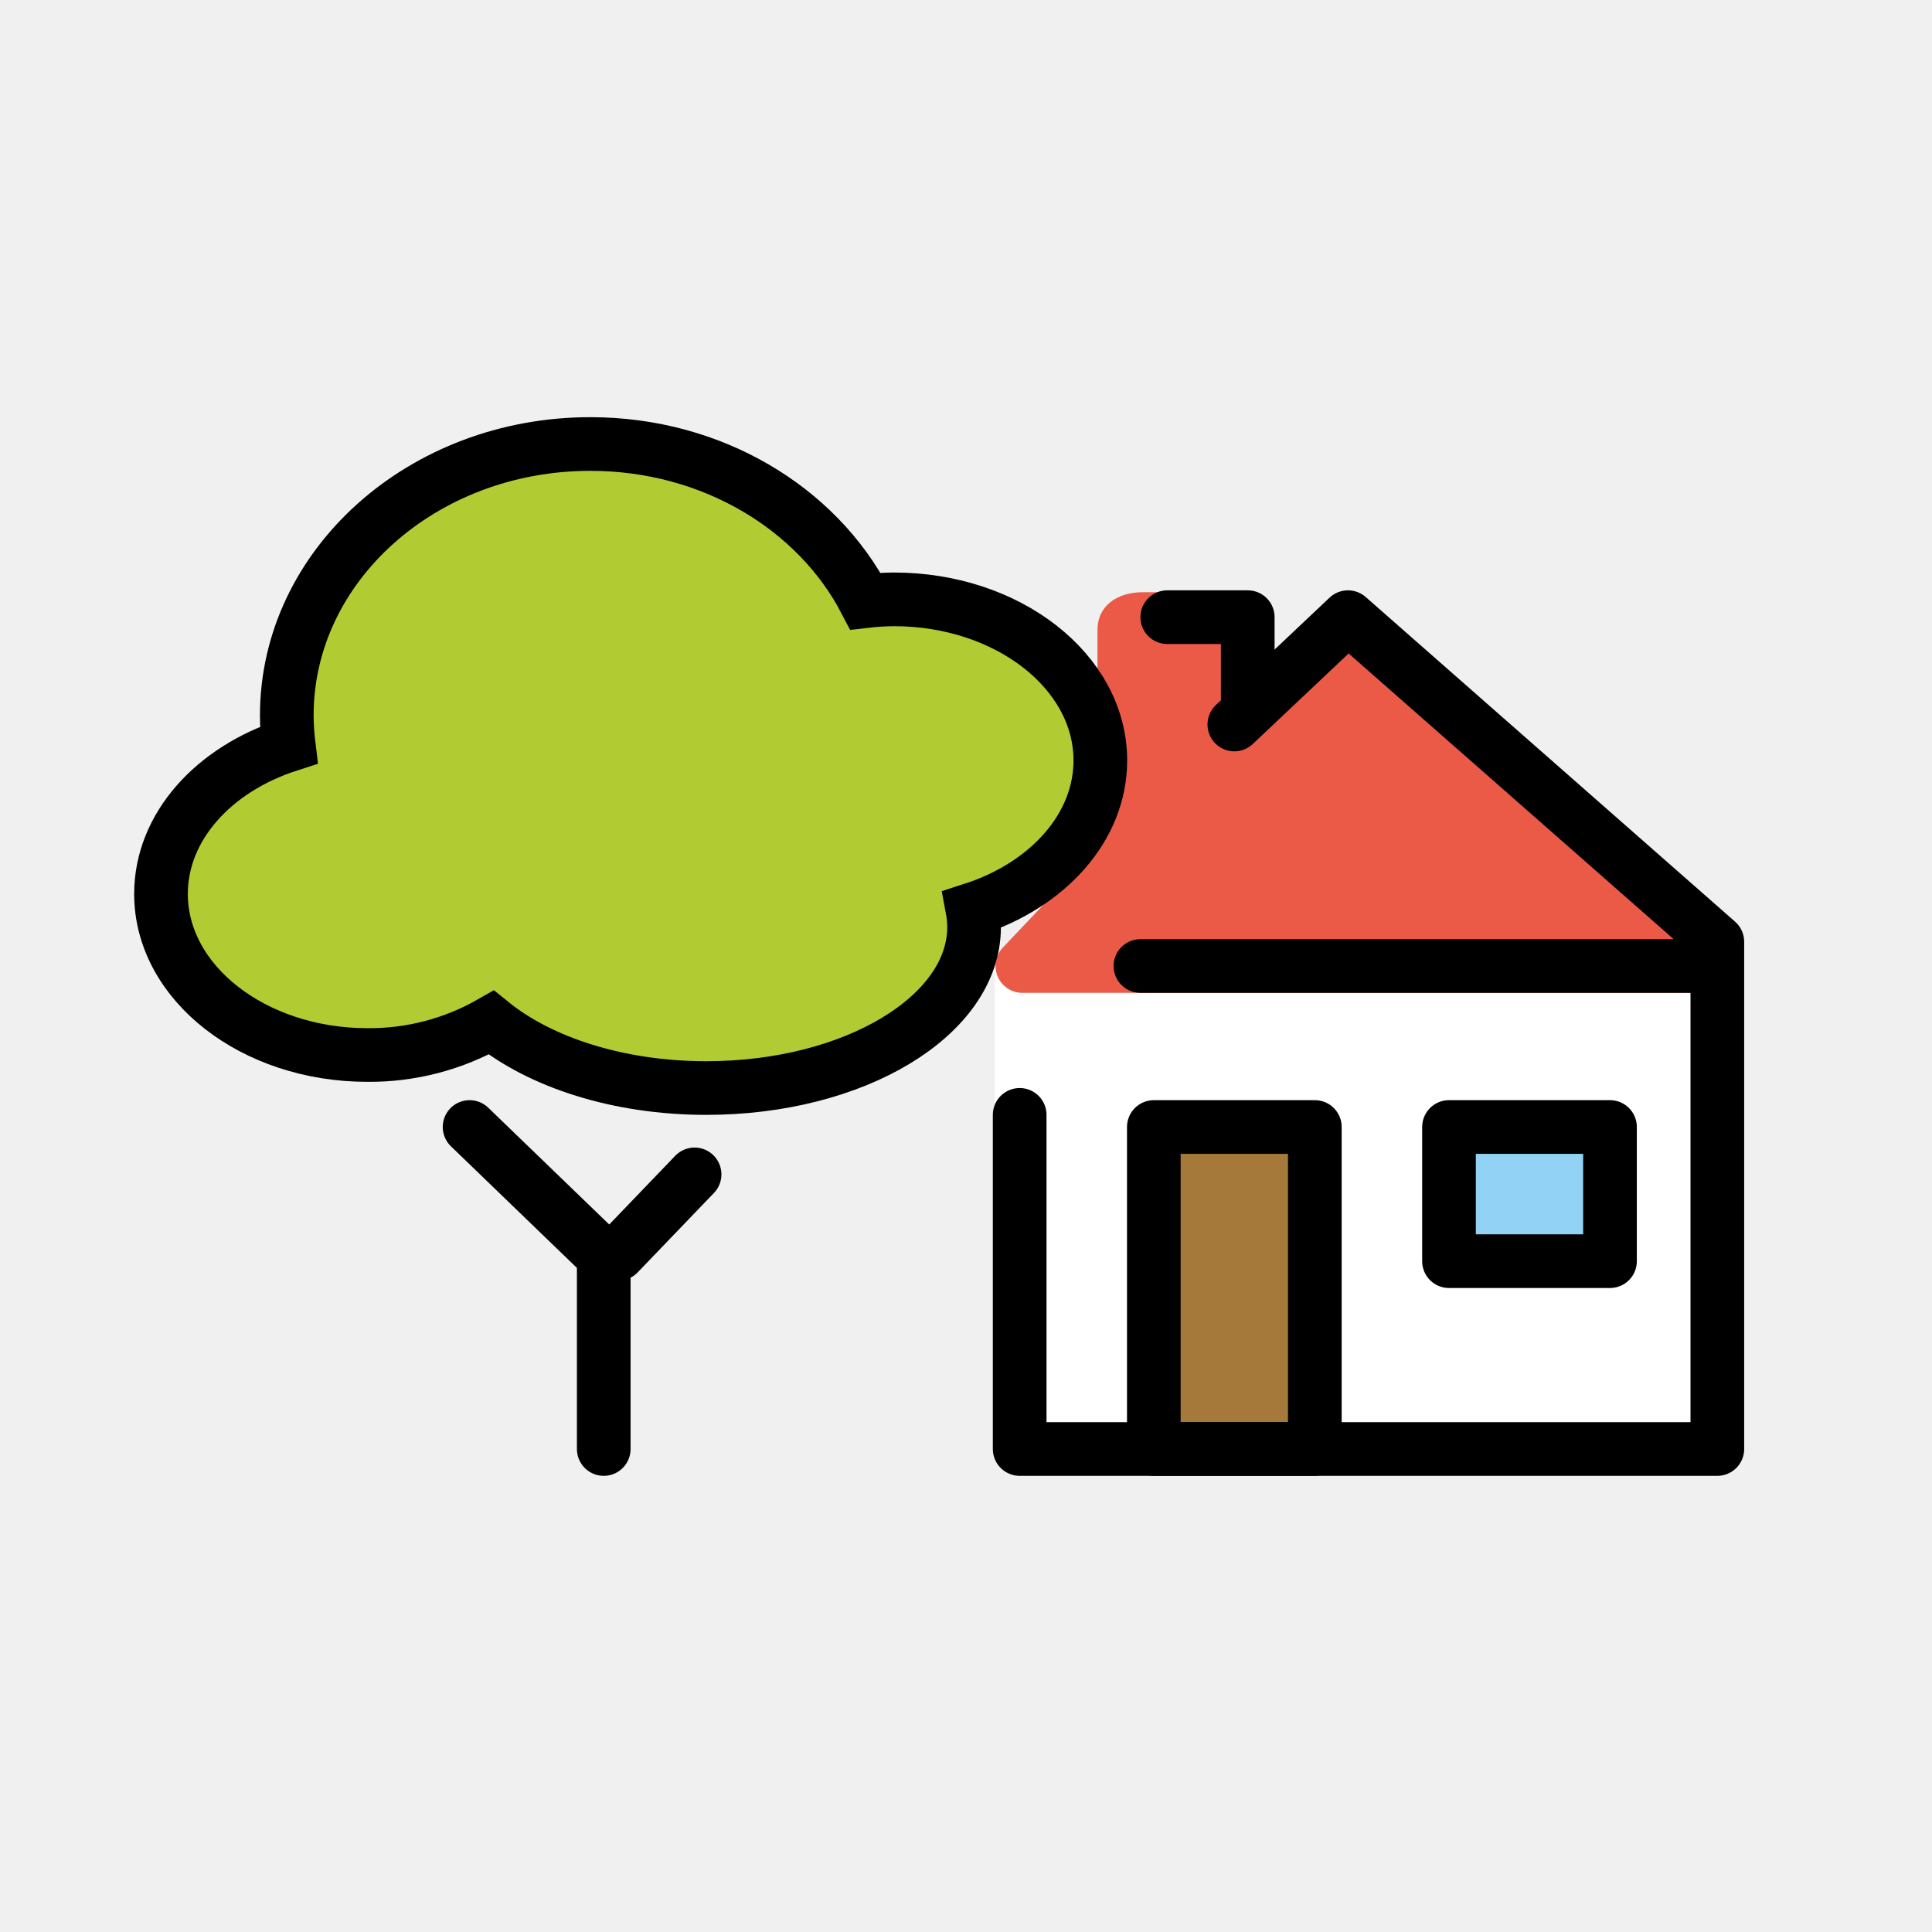
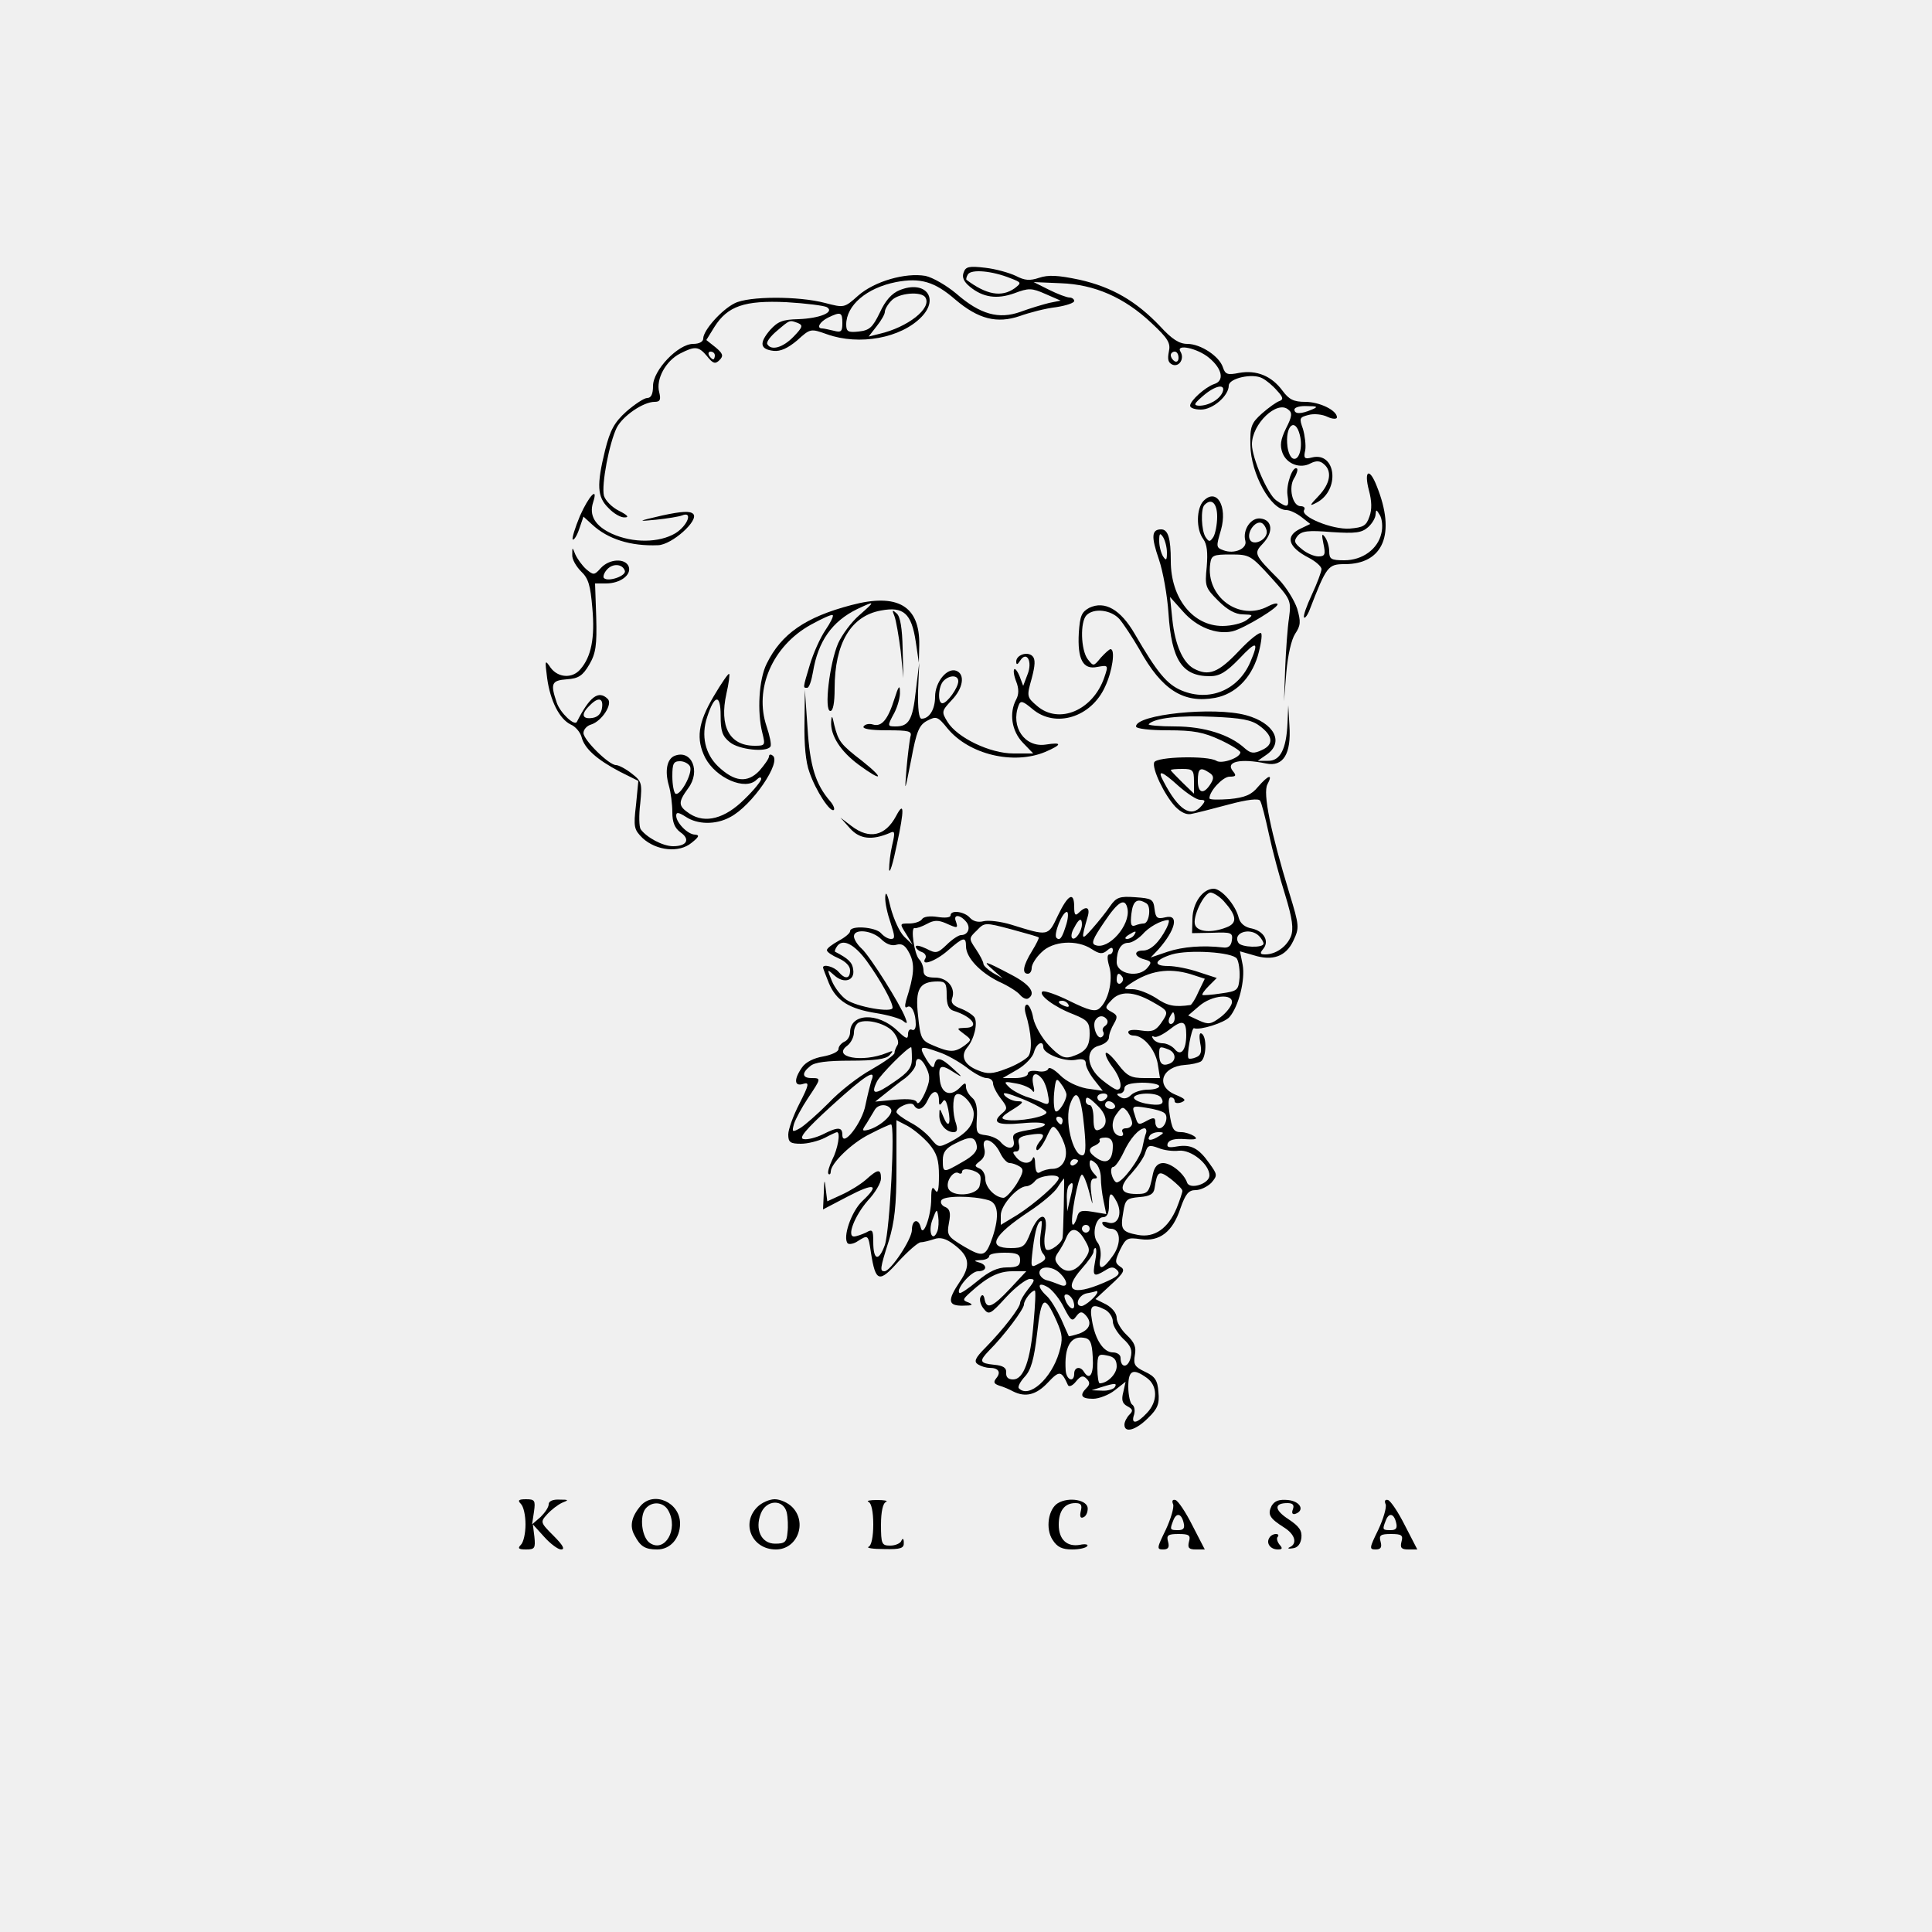
- <svg xmlns="http://www.w3.org/2000/svg" id="emoji" viewBox="0 0 72 72" version="1.1">
-   <g id="color">
-     <rect x="37.075" y="36.053" width="26.884" height="18.114" fill="#FFFFFF" />
-     <polygon fill="#EA5A47" stroke="#EA5A47" stroke-linecap="round" stroke-linejoin="round" stroke-miterlimit="10" stroke-width="2" points="50.235,23.2 38.1,36 63.5,36" />
-     <path fill="#EA5A47" d="M47.3,26l-6.4,6.059v-8.573c0-0.931,0.755-1.416,1.686-1.416h3.028 c0.931,0,1.686,0.485,1.686,1.416C47.3,23.486,47.3,26,47.3,26z" />
-     <rect x="43" y="42" width="6" height="12" fill="#A57939" />
-     <rect x="54" y="42" width="6" height="5" fill="#92D3F5" />
-     <path fill="#B1CC33" d="M41.006,28.339c0-3.312-3.445-6.003-7.694-6.003c-0.355,0.003-0.71,0.025-1.062,0.066 c-1.8-3.455-5.707-5.855-10.25-5.855c-6.248,0-11.312,4.529-11.312,10.114c0.001,0.369,0.025,0.738,0.07,1.104 C7.966,28.666,6,30.81,6,33.314c0,3.312,3.445,6.003,7.694,6.003c1.615,0.014,3.206-0.402,4.614-1.207 c1.818,1.477,4.726,2.438,8.015,2.438c5.511,0,9.978-2.688,9.978-6.003c-0.001-0.219-0.021-0.438-0.061-0.653 C39.036,32.99,41.006,30.845,41.006,28.339z" />
-   </g>
-   <g id="hair" />
-   <g id="skin" />
-   <g id="skin-shadow" />
-   <g id="line">
-     <polyline fill="none" stroke="#000000" stroke-linecap="round" stroke-linejoin="round" stroke-miterlimit="10" stroke-width="2" points="46,27 50.235,23 64,35.098 64,54 38,54 38,41.548" />
-     <rect x="43" y="42" width="6" height="12" fill="none" stroke="#000000" stroke-linecap="round" stroke-linejoin="round" stroke-miterlimit="10" stroke-width="2" />
-     <rect x="54" y="42" width="6" height="5" fill="none" stroke="#000000" stroke-linecap="round" stroke-linejoin="round" stroke-miterlimit="10" stroke-width="2" />
-     <polyline fill="none" stroke="#000000" stroke-linecap="round" stroke-linejoin="round" stroke-miterlimit="10" stroke-width="2" points="43.5,23 46.5,23 46.5,26" />
-     <path fill="none" stroke="#000000" stroke-miterlimit="10" stroke-width="2" d="M31.245,39.34" />
-     <polyline fill="none" stroke="#000000" stroke-linecap="round" stroke-linejoin="round" stroke-width="2" points="22.5,54 22.5,46.827 17.5,42" />
-     <line x1="23.041" x2="25.885" y1="46.727" y2="43.766" fill="none" stroke="#000000" stroke-linecap="round" stroke-linejoin="round" stroke-width="2" />
-     <path fill="none" stroke="#000000" stroke-linecap="round" stroke-miterlimit="10" stroke-width="2" d="M41.006,28.339 c0-3.312-3.445-6.003-7.694-6.003c-0.355,0.003-0.71,0.025-1.062,0.066c-1.8-3.455-5.707-5.855-10.25-5.855 c-6.248,0-11.312,4.529-11.312,10.114c0.001,0.369,0.025,0.738,0.07,1.104C7.966,28.666,6,30.81,6,33.314 c0,3.312,3.445,6.003,7.694,6.003c1.615,0.014,3.206-0.402,4.614-1.207c1.818,1.477,4.726,2.438,8.015,2.438 c5.511,0,9.978-2.688,9.978-6.003c-0.001-0.219-0.021-0.438-0.061-0.653 C39.036,32.99,41.006,30.845,41.006,28.339z" />
-     <line x1="63.5" x2="42.5" y1="36" y2="36" fill="none" stroke="#000000" stroke-linecap="round" stroke-linejoin="round" stroke-miterlimit="10" stroke-width="2" />
+ <svg xmlns="http://www.w3.org/2000/svg" version="1.0" width="500pt" height="500pt" viewBox="0 0 500 500" preserveAspectRatio="xMidYMid meet">
+   <g transform="translate(0,500) scale(0.1,-0.1)" fill="#000000" stroke="none">
+     <path d="M2494 4295 c-5 -12 0 -24 16 -37 34 -28 70 -33 115 -17 37 14 45 14 81 -2 l39 -17 -30 -6 c-16 -4 -50 -14 -74 -23 -56 -20 -104 -7 -166 47 -25 21 -61 42 -80 46 -52 9 -132 -14 -174 -51 -36 -32 -36 -32 -86 -19 -68 18 -198 18 -234 -1 -34 -17 -81 -70 -81 -91 0 -8 -10 -14 -26 -14 -39 0 -104 -68 -104 -109 0 -21 -5 -31 -15 -31 -8 0 -32 -16 -54 -35 -31 -28 -42 -48 -55 -100 -22 -90 -21 -121 9 -150 13 -14 32 -25 42 -24 12 0 7 6 -15 17 -18 9 -35 26 -39 39 -7 29 14 137 33 176 16 31 69 67 98 67 14 0 17 5 12 25 -9 34 17 81 54 100 39 20 48 19 70 -7 15 -19 21 -21 32 -10 11 11 9 17 -10 33 l-24 19 21 34 c34 54 78 69 186 64 51 -3 98 -9 105 -13 21 -13 -19 -29 -74 -31 -41 -1 -53 -6 -73 -28 -29 -34 -26 -50 9 -54 18 -2 37 7 61 27 34 31 35 31 77 16 84 -30 192 -10 245 45 47 49 9 96 -57 69 -20 -8 -37 -27 -51 -58 -19 -39 -27 -46 -55 -49 -27 -3 -32 0 -32 18 0 50 53 95 129 110 63 12 100 1 153 -45 60 -51 108 -63 167 -43 25 9 67 20 94 23 26 4 47 11 47 16 0 5 -6 9 -12 9 -7 0 -31 9 -53 20 l-40 20 70 -3 c88 -3 165 -37 235 -103 43 -40 50 -52 45 -74 -4 -20 -2 -29 10 -34 17 -6 31 16 20 34 -13 21 44 9 74 -16 35 -29 40 -60 13 -68 -23 -8 -62 -43 -62 -56 0 -6 13 -10 28 -10 31 0 72 36 72 62 0 19 62 33 87 19 10 -5 27 -19 38 -32 16 -17 17 -23 6 -27 -7 -2 -28 -17 -45 -32 -28 -25 -31 -34 -30 -82 1 -74 53 -168 93 -168 9 0 26 -8 39 -18 l23 -18 -25 -12 c-41 -19 -33 -48 22 -76 17 -9 32 -22 32 -29 0 -6 -11 -36 -25 -66 -14 -30 -23 -56 -20 -59 2 -3 9 6 14 19 44 114 48 119 91 119 100 0 133 78 83 202 -19 49 -34 41 -20 -12 7 -26 8 -49 1 -67 -8 -24 -16 -28 -51 -31 -45 -3 -128 31 -118 48 4 6 -1 10 -9 10 -21 0 -32 48 -17 72 7 11 10 22 8 25 -11 10 -29 -41 -25 -68 5 -33 1 -35 -29 -14 -22 15 -63 110 -63 145 0 53 65 115 94 90 11 -8 10 -18 -6 -49 -14 -29 -16 -44 -9 -63 11 -29 46 -42 73 -27 14 7 24 7 34 -2 22 -18 17 -50 -13 -82 -25 -26 -25 -28 -6 -18 62 32 51 133 -12 117 -19 -5 -22 -2 -17 19 2 13 -1 38 -6 55 -10 28 -9 30 14 36 14 4 36 2 50 -5 13 -6 24 -6 24 -1 0 18 -45 40 -82 40 -30 0 -42 6 -59 29 -28 38 -67 54 -112 46 -30 -6 -36 -4 -42 14 -9 29 -58 61 -92 61 -21 0 -40 12 -71 46 -62 65 -124 101 -208 120 -57 12 -81 13 -105 5 -24 -8 -37 -7 -60 5 -17 8 -52 18 -79 21 -42 5 -51 3 -56 -12z m121 -15 c29 -11 29 -12 11 -26 -34 -24 -73 -17 -125 22 -1 1 0 8 4 14 9 14 63 9 110 -10z m-220 -50 c17 -28 -46 -77 -119 -94 l-28 -7 21 27 c12 15 21 31 21 37 0 6 7 19 17 29 18 20 78 25 88 8z m-215 -66 c0 -22 -3 -25 -22 -20 -13 3 -26 6 -30 6 -16 0 -7 17 15 28 33 16 37 14 37 -14z m-115 0 c14 -6 12 -11 -11 -35 -28 -29 -58 -37 -68 -20 -4 5 8 21 25 35 34 29 32 28 54 20z m-215 -84 c0 -5 -2 -10 -4 -10 -3 0 -8 5 -11 10 -3 6 -1 10 4 10 6 0 11 -4 11 -10z m1200 -6 c0 -8 -4 -12 -10 -9 -5 3 -10 10 -10 16 0 5 5 9 10 9 6 0 10 -7 10 -16z m114 -89 c-8 -19 -36 -35 -61 -35 -15 1 -13 5 10 25 32 28 60 33 51 10z m231 -45 c-28 -12 -45 -12 -45 0 0 6 15 10 33 9 27 0 29 -2 12 -9z m-31 -66 c8 -32 -2 -66 -17 -61 -7 2 -13 16 -15 31 -7 54 20 78 32 30z m211 -254 c-9 -41 -49 -70 -96 -70 -34 0 -39 3 -39 23 0 12 -5 29 -11 37 -8 11 -9 7 -4 -17 6 -28 4 -33 -13 -33 -11 0 -30 8 -43 19 -20 16 -21 21 -11 34 11 13 28 15 88 10 63 -4 78 -2 95 13 10 9 19 24 19 33 1 13 2 13 11 -2 6 -10 8 -31 4 -47z" />
+     <path d="M1501 3665 c-13 -31 -21 -58 -19 -61 3 -3 11 9 17 27 l11 32 23 -21 c40 -37 99 -56 170 -53 36 1 107 65 91 81 -8 8 -29 7 -80 -4 -65 -15 -66 -16 -16 -11 29 3 59 8 67 11 29 12 15 -26 -17 -46 -42 -25 -110 -26 -165 -1 -43 20 -59 47 -48 81 14 43 -11 17 -34 -35z" />
+     <path d="M3115 3704 c-19 -19 -20 -74 -1 -99 10 -14 12 -35 9 -72 -5 -50 -4 -54 30 -88 23 -23 44 -35 64 -35 27 -1 27 -1 9 -15 -11 -8 -39 -15 -62 -15 -77 0 -134 72 -134 168 0 59 -7 82 -25 82 -25 0 -26 -19 -6 -77 11 -32 22 -95 25 -140 8 -121 35 -163 107 -163 25 0 42 10 76 45 45 48 52 46 29 -8 -31 -73 -106 -104 -178 -74 -38 16 -63 46 -121 146 -37 64 -78 87 -118 68 -20 -11 -24 -21 -27 -64 -4 -70 11 -97 48 -89 28 5 29 5 18 -27 -29 -85 -117 -123 -174 -74 -27 23 -27 25 -14 71 9 34 10 50 2 58 -13 13 -42 3 -42 -14 0 -9 3 -9 10 2 17 27 33 -2 19 -36 l-11 -29 -9 24 c-5 13 -12 22 -14 19 -3 -3 -1 -17 5 -32 7 -18 7 -33 0 -46 -19 -35 -12 -82 17 -112 l27 -28 -51 0 c-61 0 -146 41 -171 82 -16 26 -15 28 11 56 30 31 35 67 12 76 -24 9 -55 -29 -55 -67 0 -33 -15 -57 -35 -57 -7 0 -10 26 -9 73 l3 72 -9 -74 c-8 -74 -18 -91 -52 -91 -22 0 -22 1 -3 36 8 16 15 40 14 54 0 19 -4 14 -14 -18 -17 -54 -33 -74 -56 -67 -9 3 -20 1 -24 -5 -4 -6 17 -10 60 -10 58 0 66 -2 61 -17 -2 -10 -7 -47 -10 -83 -5 -63 -5 -62 12 23 14 76 21 91 42 102 23 12 27 11 52 -20 56 -68 171 -95 253 -61 44 19 45 26 1 19 -54 -8 -91 46 -70 101 5 14 11 12 36 -9 59 -50 152 -22 188 58 19 40 27 97 14 97 -3 0 -14 -10 -25 -22 -19 -23 -19 -23 -34 -4 -18 24 -20 97 -3 114 19 19 63 14 85 -10 11 -13 34 -48 52 -79 58 -105 114 -140 196 -125 52 10 92 50 110 108 8 28 12 54 9 59 -3 5 -29 -15 -58 -46 -53 -56 -78 -66 -117 -45 -28 16 -48 61 -55 127 l-6 58 34 -38 c35 -40 86 -60 127 -51 30 7 124 64 117 71 -2 3 -13 0 -24 -6 -75 -40 -162 25 -150 110 3 22 8 24 53 24 49 0 52 -2 104 -59 51 -57 53 -59 47 -105 -4 -25 -8 -84 -10 -131 l-3 -85 6 75 c4 45 13 85 23 100 14 21 15 31 5 65 -7 21 -28 55 -47 75 -65 65 -66 68 -41 94 27 29 24 60 -6 64 -25 4 -48 -29 -40 -58 5 -20 -29 -35 -57 -24 -19 7 -19 9 -6 53 17 61 -11 109 -45 75z m35 -41 c0 -21 -5 -45 -10 -53 -9 -13 -11 -13 -20 0 -11 17 -13 73 -3 83 18 19 33 5 33 -30z m128 -36 c5 -23 -36 -43 -44 -22 -7 18 14 47 30 42 6 -2 12 -11 14 -20z m-258 -57 c0 -20 -2 -22 -10 -10 -5 8 -10 26 -10 40 0 20 2 22 10 10 5 -8 10 -26 10 -40z m-540 -333 c0 -17 -29 -57 -41 -57 -13 0 -11 44 3 58 16 16 38 15 38 -1z" />
+     <path d="M1481 3564 c-1 -11 10 -30 23 -43 19 -18 24 -36 29 -95 7 -77 -3 -126 -31 -158 -21 -25 -58 -22 -77 4 -15 22 -15 20 -9 -27 8 -59 32 -106 61 -120 12 -5 24 -19 28 -32 7 -30 40 -59 99 -90 l48 -24 -6 -62 c-7 -58 -5 -64 17 -86 36 -33 95 -39 127 -12 19 15 21 20 9 21 -19 0 -49 31 -49 49 0 10 6 9 25 -3 30 -20 77 -21 114 -1 57 29 136 145 110 160 -5 4 -9 2 -9 -3 0 -5 -11 -21 -25 -37 -31 -32 -64 -29 -107 12 -33 32 -44 79 -28 127 19 59 35 61 35 4 0 -40 4 -53 24 -69 23 -19 95 -27 105 -11 3 5 -2 28 -10 52 -33 97 15 208 114 263 29 16 55 28 57 25 3 -2 -6 -20 -19 -39 -13 -19 -31 -59 -40 -89 -19 -63 -18 -60 -7 -60 5 0 11 18 15 41 13 79 49 131 115 163 47 22 47 21 5 -16 -21 -18 -45 -51 -55 -73 -22 -51 -37 -175 -20 -175 7 0 11 21 11 58 0 117 42 188 120 202 58 11 79 -7 90 -81 l8 -54 1 45 c2 102 -56 136 -176 104 -118 -31 -181 -74 -219 -152 -20 -40 -25 -124 -11 -179 8 -32 7 -33 -20 -33 -65 0 -92 50 -73 135 6 26 9 49 7 51 -2 2 -20 -24 -40 -58 -41 -69 -46 -111 -22 -159 28 -53 104 -86 133 -57 7 7 12 8 12 2 0 -5 -19 -29 -43 -52 -51 -51 -102 -64 -142 -38 -30 20 -31 29 -4 66 33 44 9 101 -35 84 -20 -8 -26 -39 -15 -77 5 -17 9 -49 9 -69 0 -26 6 -41 21 -52 26 -18 17 -36 -19 -36 -27 0 -69 23 -84 44 -4 6 -5 36 -1 67 5 52 4 57 -22 77 -15 12 -34 22 -41 22 -18 0 -84 65 -84 83 0 9 9 19 20 22 28 9 56 53 43 66 -24 24 -47 6 -80 -59 -6 -12 -43 23 -52 49 -17 50 -14 58 26 61 30 2 41 9 58 38 17 29 20 50 18 123 l-3 87 28 0 c37 0 67 22 59 44 -9 22 -50 20 -72 -4 -17 -19 -19 -19 -38 -3 -11 10 -23 27 -28 38 -8 20 -8 20 -8 -1z m136 -41 c5 -13 -43 -30 -54 -19 -3 3 0 13 7 21 15 18 41 16 47 -2z m-59 -355 c-2 -15 -11 -24 -25 -26 -27 -4 -30 10 -7 32 22 23 36 20 32 -6z m228 -152 c7 -18 -26 -77 -38 -70 -4 3 -8 23 -8 45 0 33 3 39 20 39 11 0 23 -7 26 -14z" />
+     <path d="M2315 3405 c4 -11 11 -51 16 -90 l7 -70 -2 77 c-1 51 -6 82 -15 90 -12 11 -13 10 -6 -7z" />
+     <path d="M2082 3129 c-1 -55 3 -102 13 -128 16 -47 54 -105 63 -97 3 3 -2 14 -10 23 -37 43 -52 90 -58 188 l-7 100 -1 -86z" />
+     <path d="M3332 3128 c-3 -67 -19 -98 -51 -97 l-26 0 23 16 c46 32 20 82 -53 102 -84 23 -285 2 -285 -29 0 -6 36 -10 83 -10 66 0 92 -5 135 -25 28 -13 52 -28 52 -32 0 -14 -48 -31 -62 -22 -22 14 -155 11 -161 -4 -6 -16 26 -84 55 -115 15 -15 30 -22 43 -18 11 2 54 13 95 24 48 13 77 16 81 10 4 -6 14 -45 23 -87 9 -42 28 -113 42 -157 19 -62 22 -88 15 -107 -11 -27 -39 -47 -67 -47 -13 0 -14 3 -5 14 17 20 2 46 -29 53 -18 3 -30 13 -34 27 -8 34 -45 76 -65 76 -28 0 -54 -36 -55 -77 l-1 -38 53 1 c49 2 53 0 50 -20 -2 -14 -9 -20 -23 -18 -52 6 -104 2 -143 -11 l-44 -15 20 21 c45 51 54 92 18 83 -21 -5 -25 -2 -28 21 -3 26 -7 28 -50 31 -40 3 -49 0 -65 -23 -10 -15 -31 -41 -46 -58 -29 -33 -30 -31 -12 31 7 24 -4 29 -23 10 -9 -9 -12 -6 -12 15 0 41 -16 32 -42 -22 -26 -55 -24 -54 -121 -24 -26 8 -58 12 -71 9 -15 -4 -28 0 -36 9 -14 16 -50 21 -50 6 0 -6 -15 -7 -34 -4 -19 3 -36 1 -40 -6 -4 -6 -19 -11 -33 -11 -25 0 -25 0 -8 -27 l17 -28 -22 21 c-12 12 -27 45 -35 75 -8 35 -13 45 -14 28 -1 -15 6 -45 14 -68 11 -34 12 -41 1 -41 -8 0 -19 7 -26 15 -14 16 -80 21 -80 5 0 -5 -13 -16 -30 -25 -16 -9 -30 -19 -30 -24 0 -5 14 -14 30 -21 18 -8 30 -20 30 -31 0 -23 -13 -24 -30 -4 -11 13 -40 21 -40 11 0 -2 7 -20 15 -40 19 -46 53 -67 123 -78 31 -5 62 -14 69 -20 11 -9 12 -7 6 8 -13 35 -92 160 -113 179 -11 10 -20 24 -20 32 0 20 47 16 71 -8 12 -12 27 -18 39 -14 14 4 23 -1 34 -23 14 -28 12 -55 -9 -121 -4 -15 -3 -21 3 -17 11 7 22 -16 22 -45 0 -11 -4 -17 -10 -14 -5 3 -10 -2 -10 -11 0 -15 -5 -13 -28 9 -50 48 -122 45 -122 -5 0 -10 -7 -21 -15 -24 -8 -4 -15 -12 -15 -19 0 -7 -18 -15 -39 -19 -25 -4 -46 -15 -55 -28 -22 -31 -21 -51 3 -43 16 5 15 -2 -10 -51 -16 -31 -29 -67 -29 -80 0 -20 5 -24 33 -24 17 0 45 7 61 15 15 8 30 15 32 15 10 0 2 -44 -12 -71 -8 -17 -13 -33 -10 -37 3 -3 6 0 6 6 0 21 54 74 101 97 27 14 51 25 55 25 11 0 -3 -273 -16 -312 -16 -44 -30 -40 -30 8 0 31 -2 34 -19 24 -11 -5 -25 -10 -31 -10 -19 0 2 54 36 93 19 20 34 46 34 57 0 26 -8 25 -39 -3 -15 -13 -43 -30 -63 -39 l-37 -17 -4 32 c-3 27 -4 26 -5 -10 l-2 -43 65 34 c69 36 83 31 36 -13 -28 -27 -51 -94 -37 -109 4 -3 16 -1 26 6 27 17 27 17 34 -30 12 -76 21 -79 71 -23 25 27 51 50 58 50 6 0 22 4 34 8 16 6 31 2 52 -14 40 -30 44 -54 15 -96 -33 -49 -31 -63 9 -62 23 0 27 2 14 8 -17 6 -16 8 5 27 44 40 73 54 108 54 l36 0 -42 -45 c-45 -48 -61 -55 -66 -27 -2 11 -6 13 -10 6 -4 -6 -1 -20 7 -30 14 -18 17 -17 59 29 24 26 52 47 61 47 14 0 14 -3 -4 -26 -12 -15 -21 -31 -21 -36 0 -12 -43 -68 -89 -115 -28 -28 -31 -37 -20 -44 8 -5 21 -9 30 -9 23 0 30 -11 18 -26 -9 -11 -7 -15 7 -20 11 -3 27 -10 36 -15 32 -16 60 -9 90 23 30 32 35 31 52 -7 3 -5 12 -1 20 9 13 16 19 17 28 8 9 -9 9 -15 0 -24 -19 -19 -14 -28 17 -28 15 0 41 10 56 22 l28 22 -6 -27 c-5 -19 -3 -29 10 -36 15 -8 16 -12 6 -22 -7 -7 -13 -19 -13 -26 0 -23 30 -14 61 17 25 24 30 37 27 67 -2 31 -9 41 -35 53 -27 13 -30 19 -26 43 4 21 -1 33 -21 52 -14 13 -26 33 -26 44 0 12 -11 26 -27 35 l-28 14 40 37 c34 31 38 39 24 47 -14 10 -14 14 0 44 15 30 19 32 53 27 49 -7 83 19 103 80 13 37 21 47 39 47 13 0 31 9 41 19 16 19 16 21 -5 50 -28 40 -48 50 -84 44 -22 -4 -27 -2 -24 8 4 9 18 13 44 11 29 -2 35 0 24 8 -8 5 -23 10 -32 10 -21 0 -25 6 -32 53 -3 22 -2 37 4 37 6 0 10 -4 10 -10 0 -5 8 -6 17 -3 14 6 11 9 -15 20 -53 22 -36 73 25 77 16 1 34 5 41 9 14 10 16 63 2 72 -6 4 -7 -6 -4 -24 5 -23 2 -32 -10 -37 -9 -4 -18 -5 -20 -3 -6 6 8 80 14 78 15 -6 79 14 92 29 24 28 41 97 34 135 l-7 35 35 -10 c50 -16 84 -3 103 37 16 34 16 38 -10 123 -49 161 -69 259 -57 282 15 28 3 25 -24 -6 -17 -21 -34 -28 -74 -32 -29 -2 -52 -2 -52 2 0 19 35 56 52 56 17 0 18 3 9 14 -21 25 19 34 86 20 44 -9 65 25 60 98 l-3 53 -2 -47z m-73 -6 c36 -26 38 -49 7 -63 -21 -10 -29 -9 -44 4 -39 36 -106 57 -181 57 -41 0 -72 3 -68 6 15 16 80 23 166 19 73 -3 100 -8 120 -23z m-169 -144 l0 -32 -30 29 c-16 16 -30 30 -30 32 0 2 14 3 30 3 27 0 30 -3 30 -32z m40 22 c11 -7 12 -14 4 -27 -18 -30 -34 -27 -34 6 0 33 6 37 30 21z m-79 -35 c22 -19 46 -35 55 -35 14 0 14 -3 4 -15 -27 -33 -60 -12 -99 63 -17 31 -5 28 40 -13z m116 -297 c34 -38 36 -57 7 -68 -38 -15 -74 -12 -81 6 -8 20 23 84 40 84 7 0 23 -10 34 -22z m-249 -20 c8 -42 -49 -107 -83 -94 -12 4 -7 16 23 60 36 54 54 64 60 34z m49 14 c13 -8 7 -52 -7 -52 -5 0 -15 -2 -22 -5 -11 -4 -13 3 -10 30 4 34 15 42 39 27z m-207 -53 c-11 -36 -17 -45 -26 -36 -8 8 15 67 27 67 4 0 4 -14 -1 -31z m-260 6 c13 -15 6 -35 -13 -35 -6 0 -23 -11 -37 -25 -24 -23 -28 -23 -53 -10 -15 7 -27 10 -27 5 0 -4 7 -11 16 -14 8 -3 12 -10 9 -16 -14 -22 26 -8 58 20 40 35 47 37 47 11 0 -29 36 -67 84 -91 25 -11 50 -27 56 -35 7 -8 16 -12 21 -9 21 13 5 36 -43 61 -70 37 -78 39 -48 13 l25 -22 -25 14 c-14 9 -25 19 -25 24 0 5 -9 22 -19 37 -19 28 -19 29 2 49 20 21 21 21 89 3 37 -10 69 -19 71 -21 2 -1 -6 -17 -17 -35 -23 -37 -27 -59 -11 -59 6 0 10 7 10 15 0 9 11 27 25 40 29 30 92 34 130 9 20 -13 28 -14 40 -4 10 9 15 9 15 1 0 -6 -4 -11 -9 -11 -6 0 -6 -12 0 -32 10 -36 -3 -89 -26 -108 -11 -9 -27 -5 -76 19 -34 17 -66 28 -71 25 -12 -8 30 -40 80 -59 37 -15 42 -21 42 -50 0 -35 -11 -48 -48 -60 -18 -5 -30 1 -57 29 -19 20 -37 52 -41 71 -3 19 -11 35 -16 35 -6 0 -7 -10 -4 -22 16 -52 18 -98 7 -112 -7 -8 -32 -23 -57 -32 -36 -14 -49 -14 -73 -4 -36 14 -46 37 -28 59 18 21 28 63 19 78 -4 6 -20 17 -36 23 -19 7 -26 15 -22 26 10 27 -12 54 -44 54 -22 0 -30 5 -30 18 0 10 -5 23 -11 29 -13 13 -23 84 -12 81 5 -1 19 4 32 11 18 10 29 10 48 2 31 -14 33 -14 27 4 -8 19 10 19 26 0z m300 -7 c0 -19 -18 -43 -25 -36 -4 3 -2 16 5 27 12 24 20 27 20 9z m219 -10 c-19 -37 -41 -58 -61 -58 -25 0 -23 -16 4 -23 18 -5 19 -8 8 -21 -22 -28 -80 -17 -80 14 0 31 11 50 30 50 9 0 25 10 36 21 17 20 48 37 67 38 4 1 2 -9 -4 -21z m-84 -18 c-3 -5 -12 -10 -18 -10 -7 0 -6 4 3 10 19 12 23 12 15 0z m323 -2 c7 -7 12 -16 12 -20 0 -12 -58 -10 -65 2 -16 26 30 41 53 18z m-1015 -65 c36 -50 67 -106 67 -121 0 -14 -93 2 -120 21 -13 9 -30 31 -37 48 -13 32 -13 32 6 15 25 -23 54 -14 49 15 -2 18 -12 28 -47 46 -1 1 0 6 4 12 14 24 45 9 78 -36z m958 6 c5 -8 8 -30 7 -49 -3 -33 -5 -35 -48 -41 -25 -4 -46 -5 -48 -4 -2 2 5 12 16 23 l21 21 -46 15 c-26 9 -62 16 -80 16 -41 0 -35 16 10 30 44 13 157 6 168 -11z m-120 -40 l37 -12 -16 -33 c-8 -19 -18 -34 -21 -35 -42 -6 -60 -2 -89 18 -19 12 -46 23 -61 23 -24 0 -25 1 -6 14 50 34 99 42 156 25z m-176 -8 c3 -5 1 -12 -5 -16 -5 -3 -10 1 -10 9 0 18 6 21 15 7z m-455 -46 c0 -25 5 -37 18 -41 49 -15 69 -44 30 -44 -23 -1 -23 -1 -3 -16 20 -15 20 -15 1 -30 -25 -18 -38 -18 -80 0 -31 13 -34 17 -40 77 -8 69 3 89 51 89 20 0 23 -5 23 -35z m531 -17 c44 -25 45 -25 23 -57 -14 -19 -23 -22 -50 -18 -19 3 -34 2 -34 -4 0 -5 6 -9 14 -9 25 0 55 -35 62 -72 l6 -38 -40 0 c-35 0 -45 5 -68 35 -15 20 -29 33 -32 30 -3 -3 4 -19 16 -35 23 -30 29 -60 13 -60 -5 0 -23 12 -40 26 -40 33 -43 79 -6 88 14 4 25 13 25 21 0 9 6 24 13 36 10 17 9 22 -6 30 -18 10 -18 12 -1 30 22 25 57 24 105 -3z m207 -4 c-2 -9 -15 -26 -30 -37 -24 -18 -31 -19 -55 -8 l-28 13 28 24 c33 29 90 34 85 8z m-423 -4 c3 -6 -1 -7 -9 -4 -18 7 -21 14 -7 14 6 0 13 -4 16 -10z m275 -35 c0 -8 -4 -15 -10 -15 -5 0 -7 7 -4 15 4 8 8 15 10 15 2 0 4 -7 4 -15z m-175 -4 c3 -5 1 -12 -5 -16 -6 -4 -8 -10 -5 -15 3 -5 1 -11 -4 -14 -12 -7 -25 30 -16 44 8 13 22 13 30 1z m-553 -32 c10 -12 15 -26 11 -33 -4 -6 -8 -15 -8 -21 0 -5 -27 -24 -60 -43 -33 -18 -83 -57 -111 -87 -29 -29 -62 -58 -74 -65 -20 -11 -21 -10 -15 12 4 12 20 42 36 66 34 51 35 52 9 52 -24 0 -26 13 -3 31 11 10 44 14 104 14 62 0 92 4 101 14 11 12 10 13 -7 6 -64 -26 -143 -11 -102 19 9 7 17 22 17 34 0 11 6 23 13 26 23 10 72 -4 89 -25z m758 -7 c0 -40 -14 -57 -30 -37 -7 8 -21 15 -31 15 -10 0 -21 5 -25 12 -4 6 -3 8 3 5 5 -3 22 5 39 18 34 27 44 24 44 -13z m-370 -32 c0 -17 54 -38 83 -33 19 4 27 1 27 -9 0 -9 10 -28 22 -43 l22 -28 -42 6 c-25 5 -52 18 -68 34 -15 15 -29 23 -31 17 -2 -6 -15 -9 -28 -6 -15 2 -25 0 -25 -7 0 -6 -15 -11 -32 -11 l-33 0 38 22 c21 12 40 33 43 45 6 23 24 32 24 13z m-340 -30 c0 -23 -9 -35 -46 -60 -50 -35 -62 -34 -44 2 10 18 77 86 88 88 1 0 2 -13 2 -30z m70 17 c19 -6 51 -24 71 -39 20 -16 43 -28 52 -28 10 0 17 -6 17 -14 0 -7 9 -25 20 -39 17 -22 18 -26 5 -37 -30 -25 -16 -33 50 -27 71 7 81 -7 14 -18 -34 -6 -40 -10 -36 -26 6 -23 -15 -26 -33 -5 -6 8 -23 16 -38 18 -25 3 -26 6 -24 44 2 27 -2 45 -12 53 -9 8 -16 20 -16 28 0 12 -3 12 -16 -2 -25 -25 -49 -15 -52 23 -4 36 3 39 38 16 22 -14 22 -12 -3 10 -32 30 -44 32 -49 10 -2 -11 -8 -6 -21 15 -20 34 -17 36 33 18z m594 7 c20 -8 21 -30 2 -37 -18 -7 -26 1 -26 25 0 20 1 21 24 12z m-626 -49 c10 -21 9 -33 -4 -63 -9 -20 -18 -32 -21 -25 -3 8 -21 10 -56 7 l-52 -5 25 20 c14 11 37 30 53 41 15 12 27 28 27 36 0 22 16 16 28 -11z m-143 -32 c-3 -10 -10 -38 -15 -62 -8 -46 -60 -113 -60 -78 0 21 -12 21 -51 1 -17 -8 -39 -14 -49 -12 -14 2 4 24 72 86 89 81 117 98 103 65z m442 5 c6 -7 13 -26 15 -41 5 -23 2 -27 -11 -22 -9 4 -29 12 -46 17 -16 6 -37 17 -45 26 -13 13 -11 14 20 8 18 -3 38 -12 42 -19 5 -7 6 0 2 16 -6 28 6 36 23 15z m63 -41 c0 -16 -21 -48 -28 -43 -4 2 -6 24 -4 47 4 39 6 41 18 24 8 -10 14 -23 14 -28z m240 22 c0 -5 -13 -9 -29 -9 -16 0 -36 -6 -44 -14 -9 -9 -19 -11 -28 -5 -10 6 -10 9 -1 9 6 0 12 6 12 13 0 10 14 14 45 15 25 0 45 -4 45 -9z m-570 -37 c0 -13 2 -14 9 -4 6 10 10 4 15 -19 8 -40 0 -51 -13 -18 -9 22 -10 22 -10 4 -1 -24 17 -45 37 -45 9 0 11 6 6 23 -9 24 -9 65 -1 73 12 13 47 -23 47 -48 0 -30 -18 -51 -62 -74 -28 -14 -30 -14 -48 8 -10 13 -34 33 -54 43 -20 11 -36 23 -36 27 0 13 38 29 45 18 10 -17 25 -11 37 15 12 26 28 25 28 -3z m278 -30 c4 -12 -74 -26 -104 -20 -16 3 -13 8 16 26 29 18 31 22 14 22 -12 0 -27 7 -34 15 -8 10 6 7 46 -9 32 -13 60 -29 62 -34z m98 -40 c5 -52 4 -72 -5 -72 -25 0 -47 93 -31 134 16 43 28 22 36 -62z m59 78 c-3 -5 -10 -10 -16 -10 -5 0 -9 5 -9 10 0 6 7 10 16 10 8 0 12 -4 9 -10z m140 -1 c11 -17 -2 -22 -40 -15 -19 4 -33 11 -30 17 8 12 62 12 70 -2z m-163 -22 c25 -25 26 -52 2 -61 -10 -4 -14 3 -14 29 0 19 -4 35 -10 35 -5 0 -10 5 -10 10 0 15 7 12 32 -13z m43 3 c3 -5 -1 -10 -9 -10 -9 0 -16 5 -16 10 0 6 4 10 9 10 6 0 13 -4 16 -10z m-579 -11 c7 -13 -29 -45 -59 -53 -17 -4 -17 -2 -4 17 7 12 17 28 21 35 9 15 33 16 42 1z m624 -36 c0 -7 -7 -13 -16 -13 -8 0 -12 -4 -9 -10 3 -5 2 -10 -4 -10 -22 0 -29 33 -12 56 15 21 17 21 29 7 6 -9 12 -23 12 -30z m84 26 c11 -9 1 -39 -14 -39 -5 0 -10 7 -10 15 0 13 -4 14 -21 5 -24 -13 -24 -13 -33 17 -7 20 -5 22 31 16 21 -3 42 -9 47 -14z m-264 -19 c0 -5 -2 -10 -4 -10 -3 0 -8 5 -11 10 -3 6 -1 10 4 10 6 0 11 -4 11 -10z m-346 -60 c21 -25 26 -42 26 -83 0 -37 -3 -48 -10 -37 -7 11 -10 6 -10 -22 0 -45 -21 -102 -27 -75 -6 25 -23 21 -23 -6 0 -24 -55 -107 -71 -107 -12 0 -12 6 11 78 15 49 20 92 20 188 l0 125 29 -15 c16 -9 40 -29 55 -46z m353 -9 c7 -30 -8 -56 -33 -56 -11 0 -25 -4 -31 -8 -9 -6 -13 0 -14 20 0 15 -3 22 -6 16 -6 -17 -28 -16 -43 2 -10 12 -10 15 0 15 7 0 10 8 7 19 -4 15 2 20 27 24 38 6 43 2 26 -18 -7 -9 -10 -18 -7 -21 3 -4 14 10 24 30 16 35 18 36 31 19 7 -10 16 -29 19 -42z m209 37 c-3 -7 -7 -25 -10 -40 -6 -27 -51 -88 -66 -88 -4 0 -10 9 -13 20 -3 11 -1 20 4 20 5 0 17 17 27 38 16 35 39 61 54 62 4 0 6 -6 4 -12z m34 -8 c-20 -13 -33 -13 -25 0 3 6 14 10 23 10 15 0 15 -2 2 -10z m-472 -26 c2 -13 -10 -26 -37 -41 -50 -29 -51 -29 -51 5 0 20 8 31 33 43 39 20 51 18 55 -7z m352 1 c0 -37 -14 -49 -39 -34 -25 16 -27 27 -6 35 8 4 13 9 11 13 -3 4 4 7 15 7 12 0 19 -7 19 -21z m-292 -18 c7 -15 18 -27 25 -27 7 0 18 -4 26 -9 11 -7 10 -15 -8 -45 -13 -20 -28 -36 -34 -36 -22 1 -47 27 -47 49 0 12 -7 24 -15 27 -14 6 -13 8 1 19 11 8 15 20 11 34 -8 33 24 23 41 -12z m463 5 c32 3 79 -35 79 -64 0 -22 -52 -38 -58 -18 -8 23 -41 50 -62 50 -13 0 -22 -9 -26 -27 -10 -50 -13 -53 -43 -53 -43 0 -47 17 -13 53 16 18 33 42 36 54 6 19 10 21 34 12 14 -6 38 -9 53 -7z m-261 -26 c0 -3 -4 -8 -10 -11 -5 -3 -10 -1 -10 4 0 6 5 11 10 11 6 0 10 -2 10 -4z m59 -44 c0 -15 3 -42 7 -60 l7 -34 -36 6 c-30 5 -36 2 -40 -16 -4 -12 -9 -20 -11 -17 -8 8 15 129 24 129 4 0 12 -19 18 -42 11 -42 11 -42 6 -5 -3 25 -1 37 8 37 9 0 9 3 0 12 -7 7 -12 18 -12 26 0 12 3 12 15 2 8 -6 14 -24 14 -38z m-313 7 c3 -5 2 -18 -1 -29 -8 -25 -72 -29 -81 -5 -7 18 14 47 27 39 5 -3 9 -1 9 4 0 12 38 4 46 -9z m524 -41 c0 -4 -7 -25 -15 -45 -22 -52 -57 -77 -100 -69 -42 8 -46 14 -38 59 5 33 9 36 42 39 27 2 37 8 39 23 7 45 11 47 42 24 16 -13 30 -26 30 -31z m-320 33 c0 -12 -63 -67 -107 -95 l-43 -26 0 25 c0 26 43 74 66 75 6 0 17 6 23 14 11 14 61 19 61 7z m13 -73 c-1 -40 -2 -76 -3 -80 0 -14 -32 -38 -42 -32 -5 3 -7 23 -3 45 9 54 -16 53 -38 -1 -14 -36 -19 -40 -51 -40 -63 0 -47 32 48 95 32 21 65 49 73 62 8 13 16 23 17 23 0 0 0 -33 -1 -72z m17 22 l-8 -35 -1 31 c-1 17 2 34 6 37 11 12 12 3 3 -33z m-212 -6 c25 -7 29 -40 11 -95 -18 -52 -24 -54 -74 -25 -43 26 -45 29 -39 62 5 25 2 35 -9 40 -9 3 -14 11 -11 17 4 13 81 13 122 1z m332 -4 c16 -31 3 -62 -22 -54 -14 4 -18 2 -14 -5 4 -6 13 -11 21 -11 25 0 28 -38 5 -70 -26 -37 -39 -39 -32 -5 2 14 -1 32 -8 40 -15 19 -5 65 15 65 10 0 15 10 15 30 0 35 5 38 20 10z m-464 -76 c-12 -31 -25 -3 -13 29 11 29 12 30 15 9 2 -13 1 -30 -2 -38z m267 -9 c-3 -21 -1 -41 6 -49 10 -12 8 -17 -10 -26 -22 -12 -22 -12 -16 39 6 48 13 71 22 71 2 0 1 -16 -2 -35z m127 15 c0 -5 -4 -10 -10 -10 -5 0 -10 5 -10 10 0 6 5 10 10 10 6 0 10 -4 10 -10z m-11 -32 c13 -22 12 -28 -5 -51 -22 -30 -46 -34 -65 -11 -10 12 -10 19 -1 32 7 10 17 27 22 40 12 28 30 25 49 -10z m25 -53 c-7 -38 -4 -41 26 -23 15 10 22 10 31 1 10 -10 2 -17 -35 -33 -82 -35 -106 -20 -57 36 17 19 31 39 31 44 0 6 2 10 5 10 3 0 3 -16 -1 -35z m-194 4 c0 -15 -7 -19 -34 -19 -24 0 -46 -10 -76 -35 -24 -20 -45 -34 -47 -31 -10 9 30 56 48 56 24 0 25 17 2 23 -14 4 -12 5 5 6 12 0 22 5 22 10 0 6 18 9 40 9 32 0 40 -4 40 -19z m104 -35 c21 -21 20 -38 -1 -29 -10 4 -26 10 -35 12 -10 3 -18 12 -18 19 0 19 35 18 54 -2z m10 -89 c17 -33 21 -36 31 -22 9 12 14 14 23 5 19 -19 14 -38 -14 -49 -15 -5 -28 -8 -28 -7 -1 2 -10 22 -20 45 -11 23 -27 50 -37 59 -26 24 -24 39 4 22 12 -8 31 -32 41 -53z m-79 -37 c-8 -99 -26 -148 -53 -148 -13 0 -19 6 -18 18 1 12 -8 18 -31 20 -38 4 -40 9 -13 37 39 39 90 107 90 119 0 11 19 36 28 36 3 0 1 -37 -3 -82z m165 78 c0 -8 -31 -36 -41 -36 -19 0 -8 29 14 33 12 2 23 5 25 6 1 0 2 -1 2 -3z m-63 -21 c9 -25 -4 -29 -17 -6 -7 15 -7 21 0 21 6 0 13 -7 17 -15z m-42 -55 c15 -34 16 -46 6 -80 -20 -68 -78 -120 -104 -93 -4 3 3 17 15 30 16 17 24 44 32 112 11 98 19 103 51 31z m126 30 c10 -6 19 -19 19 -30 0 -11 12 -30 26 -44 21 -19 25 -30 20 -50 -7 -27 -26 -27 -26 0 0 8 -9 14 -20 14 -24 0 -46 33 -54 83 -7 39 0 45 35 27z m-33 -122 c3 -45 -8 -62 -23 -38 -9 15 -25 12 -25 -5 0 -24 -20 -17 -22 8 -4 60 12 90 46 85 17 -2 22 -11 24 -50z m62 -24 c0 -20 -24 -44 -44 -44 -3 0 -6 17 -6 39 0 35 2 38 25 33 18 -3 25 -11 25 -28z m78 -30 c28 -20 29 -61 0 -91 -26 -28 -42 -30 -33 -4 3 11 1 22 -5 26 -5 3 -10 24 -10 46 0 43 12 49 48 23z m-83 -24 c-3 -5 -18 -10 -33 -9 l-27 1 25 8 c35 11 42 11 35 0z" />
+     <path d="M2151 3132 c-2 -36 25 -77 71 -111 61 -45 69 -38 10 9 -57 44 -62 51 -73 94 -5 25 -7 26 -8 8z" />
+     <path d="M2319 2888 c-28 -52 -69 -61 -115 -26 l-29 22 25 -28 c25 -28 57 -31 102 -12 14 7 15 3 7 -31 -5 -21 -8 -49 -8 -63 1 -14 10 15 20 64 20 93 19 114 -2 74z" />
+     <path d="M1348 1108 c7 -7 12 -30 12 -53 0 -23 -5 -46 -12 -53 -9 -9 -6 -12 13 -12 23 0 25 3 22 33 l-4 32 29 -32 c16 -18 36 -33 44 -33 11 0 5 11 -19 35 -35 35 -35 36 -17 56 11 12 28 25 39 30 18 7 17 8 -7 8 -17 1 -28 -4 -28 -12 0 -8 -10 -22 -21 -33 l-22 -19 5 33 c4 29 2 32 -21 32 -19 0 -22 -3 -13 -12z" />
+     <path d="M1658 1103 c-24 -28 -29 -53 -16 -76 15 -29 27 -37 59 -37 34 0 59 29 59 67 0 55 -68 85 -102 46z m72 -13 c26 -48 -9 -108 -47 -84 -22 13 -29 70 -12 90 17 20 47 17 59 -6z" />
+     <path d="M1960 1100 c-43 -43 -14 -110 48 -110 56 0 82 70 42 110 -11 11 -31 20 -45 20 -14 0 -34 -9 -45 -20z m76 -14 c3 -13 4 -37 2 -52 -2 -25 -7 -29 -32 -29 -36 0 -53 37 -37 78 14 36 58 38 67 3z" />
+     <path d="M2248 1113 c7 -3 12 -25 12 -58 0 -33 -5 -55 -12 -58 -7 -3 11 -6 40 -6 43 -1 52 2 51 17 0 10 -3 12 -6 5 -2 -7 -16 -13 -29 -13 -22 0 -24 4 -24 54 0 34 5 56 13 59 6 3 -4 5 -23 5 -19 0 -29 -2 -22 -5z" />
+     <path d="M2738 1110 c-25 -15 -33 -66 -14 -95 12 -19 25 -25 51 -25 18 0 36 4 39 9 3 4 -6 6 -19 3 -34 -6 -55 14 -55 52 0 36 15 56 43 56 15 0 18 -5 14 -21 -3 -13 -1 -19 6 -16 7 2 12 12 12 23 0 22 -48 31 -77 14z" />
+     <path d="M3036 1107 c3 -8 -6 -38 -19 -66 -23 -47 -24 -51 -7 -51 13 0 17 5 13 20 -5 17 0 20 27 20 27 0 32 -3 27 -20 -4 -16 0 -20 18 -20 l23 0 -32 62 c-17 34 -37 64 -44 66 -7 2 -10 -2 -6 -11z m27 -47 c4 -15 0 -20 -14 -20 -21 0 -22 1 -13 24 8 22 21 20 27 -4z" />
+     <path d="M3291 1103 c-11 -22 -6 -32 32 -56 29 -18 35 -42 15 -51 -7 -3 -4 -5 7 -3 13 1 21 11 23 27 2 19 -6 30 -33 48 -37 24 -39 42 -3 42 14 0 18 -5 14 -16 -4 -10 -1 -14 6 -12 26 9 13 33 -19 36 -23 2 -34 -2 -42 -15z" />
+     <path d="M3586 1107 c3 -8 -6 -38 -19 -66 -23 -47 -24 -51 -7 -51 13 0 17 5 13 20 -5 17 0 20 27 20 27 0 32 -3 27 -20 -4 -16 0 -20 18 -20 l23 0 -32 62 c-17 34 -37 64 -44 66 -7 2 -10 -2 -6 -11z m27 -47 c4 -15 0 -20 -14 -20 -21 0 -22 1 -13 24 8 22 21 20 27 -4z" />
+     <path d="M3285 1020 c-9 -14 3 -30 22 -30 12 0 13 3 4 13 -6 8 -8 17 -4 20 3 4 1 7 -5 7 -6 0 -14 -4 -17 -10z" />
  </g>
</svg>
